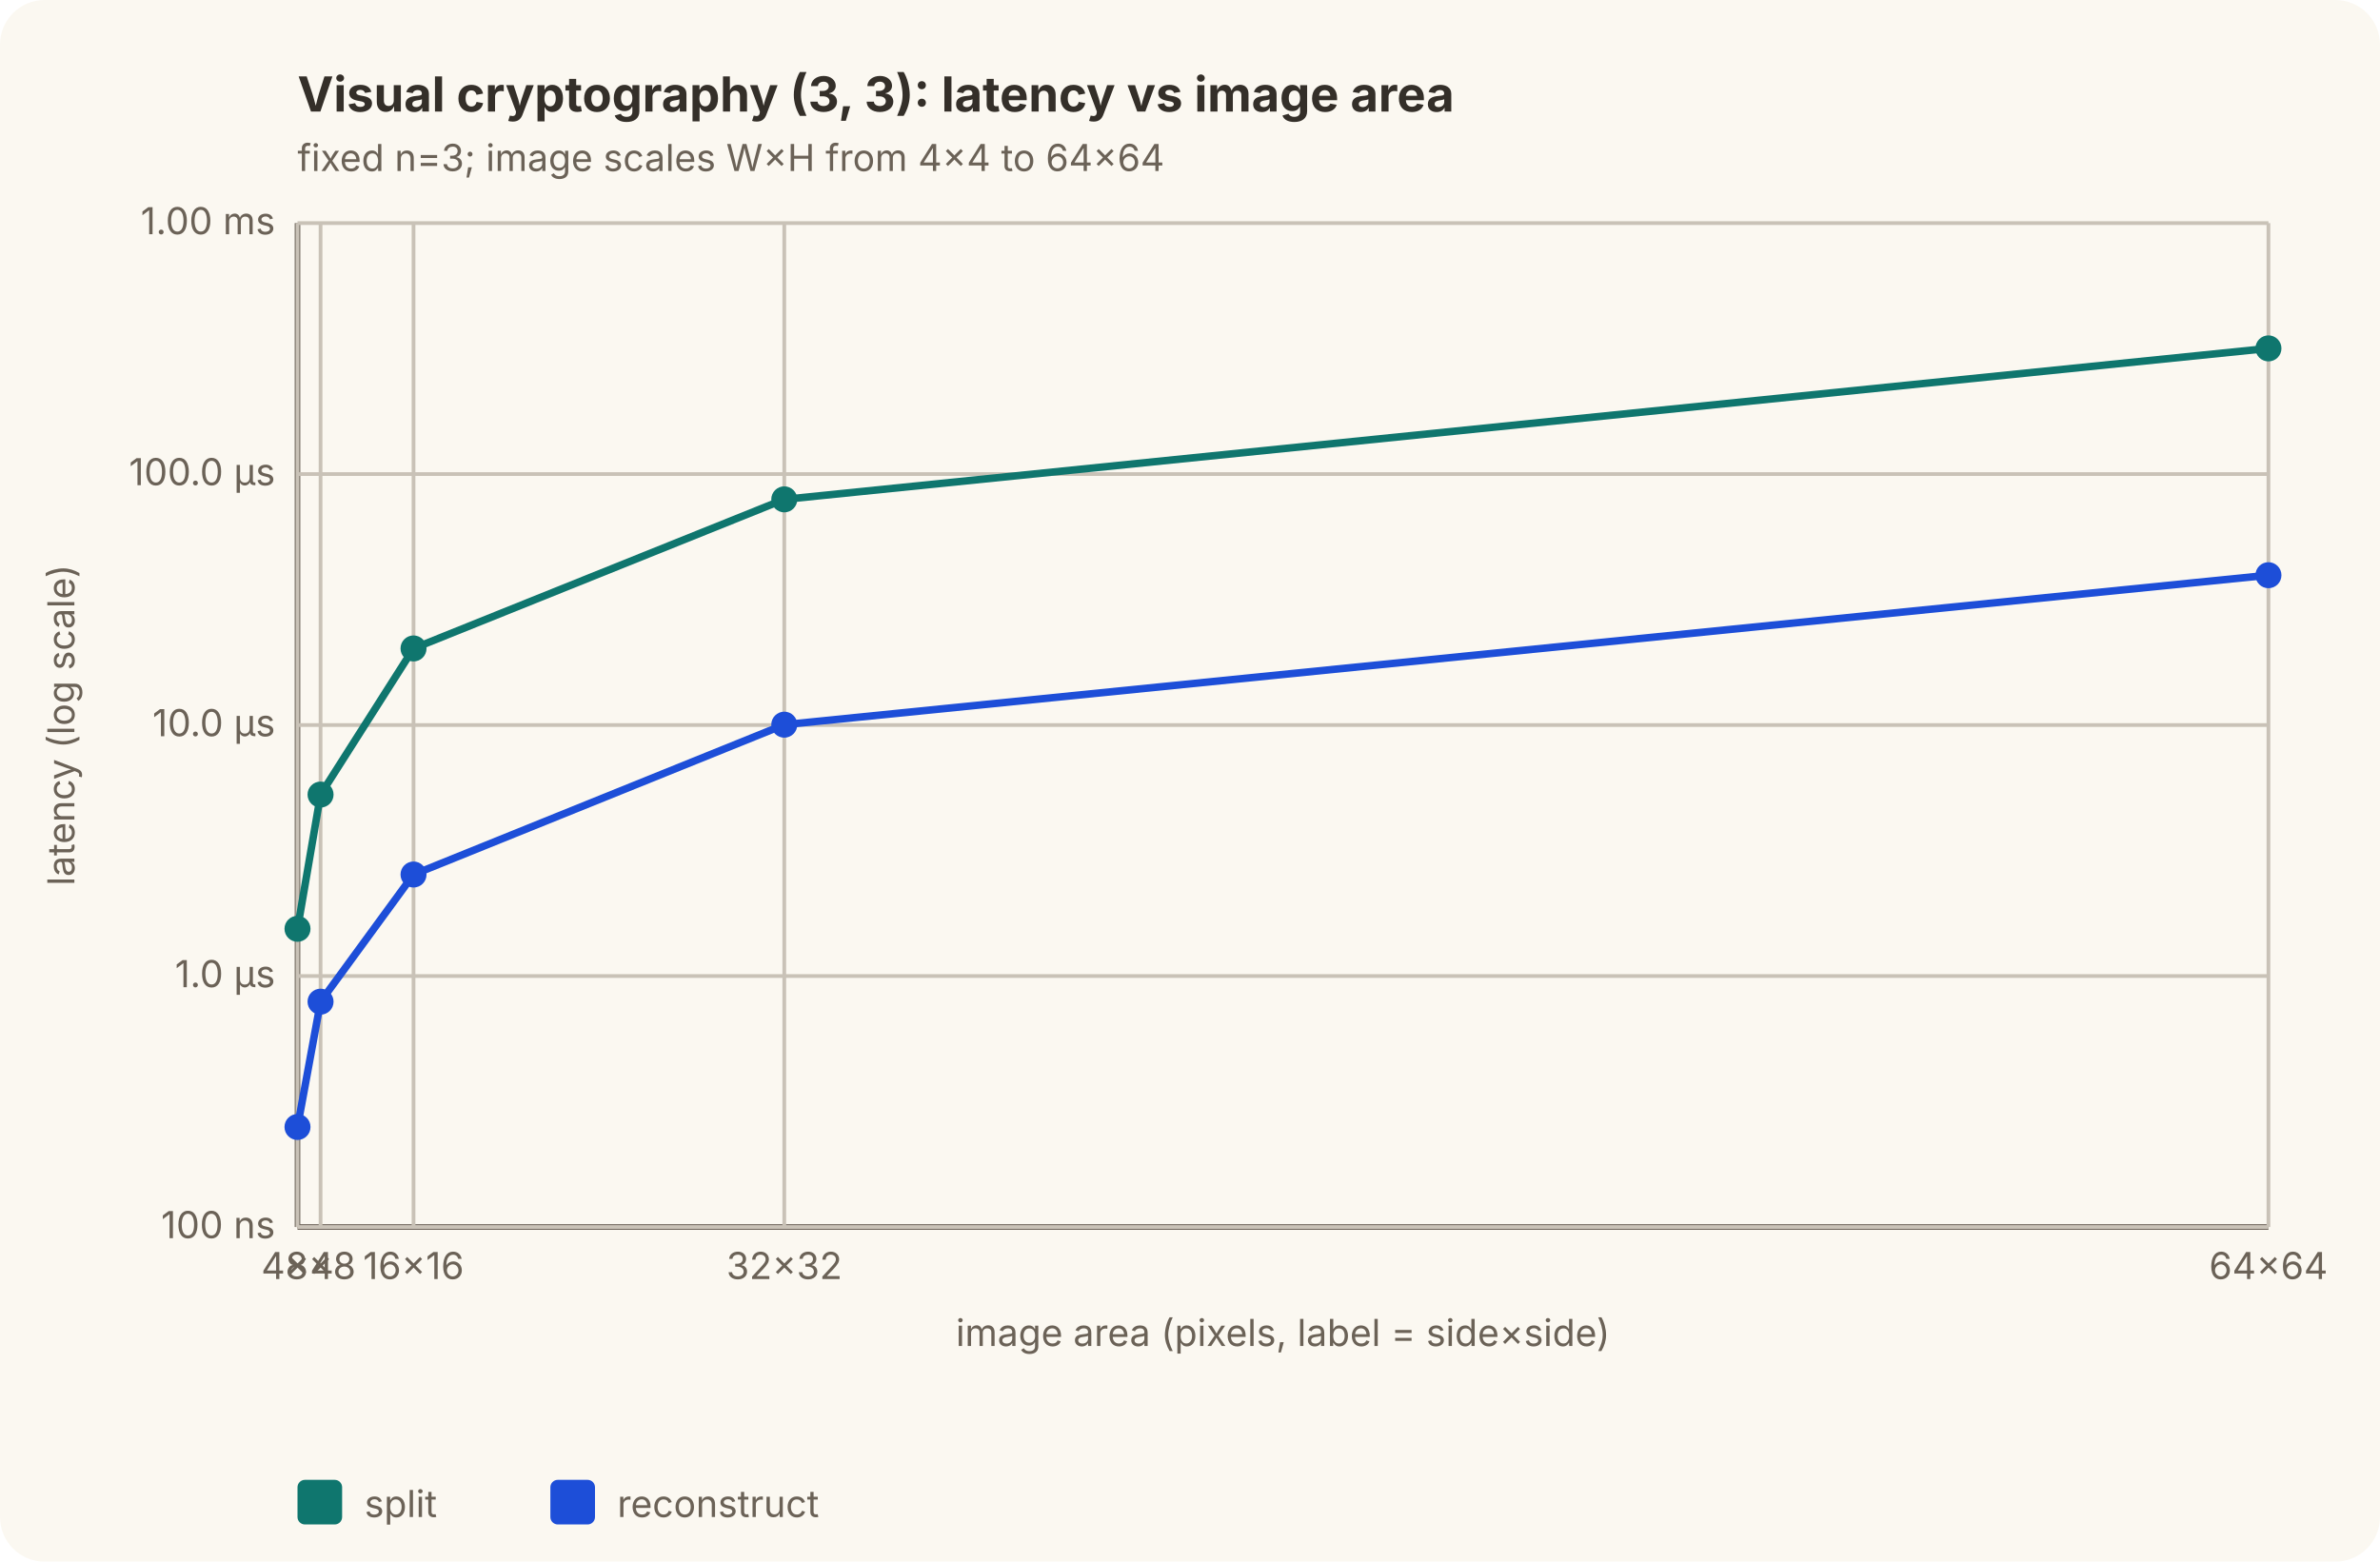
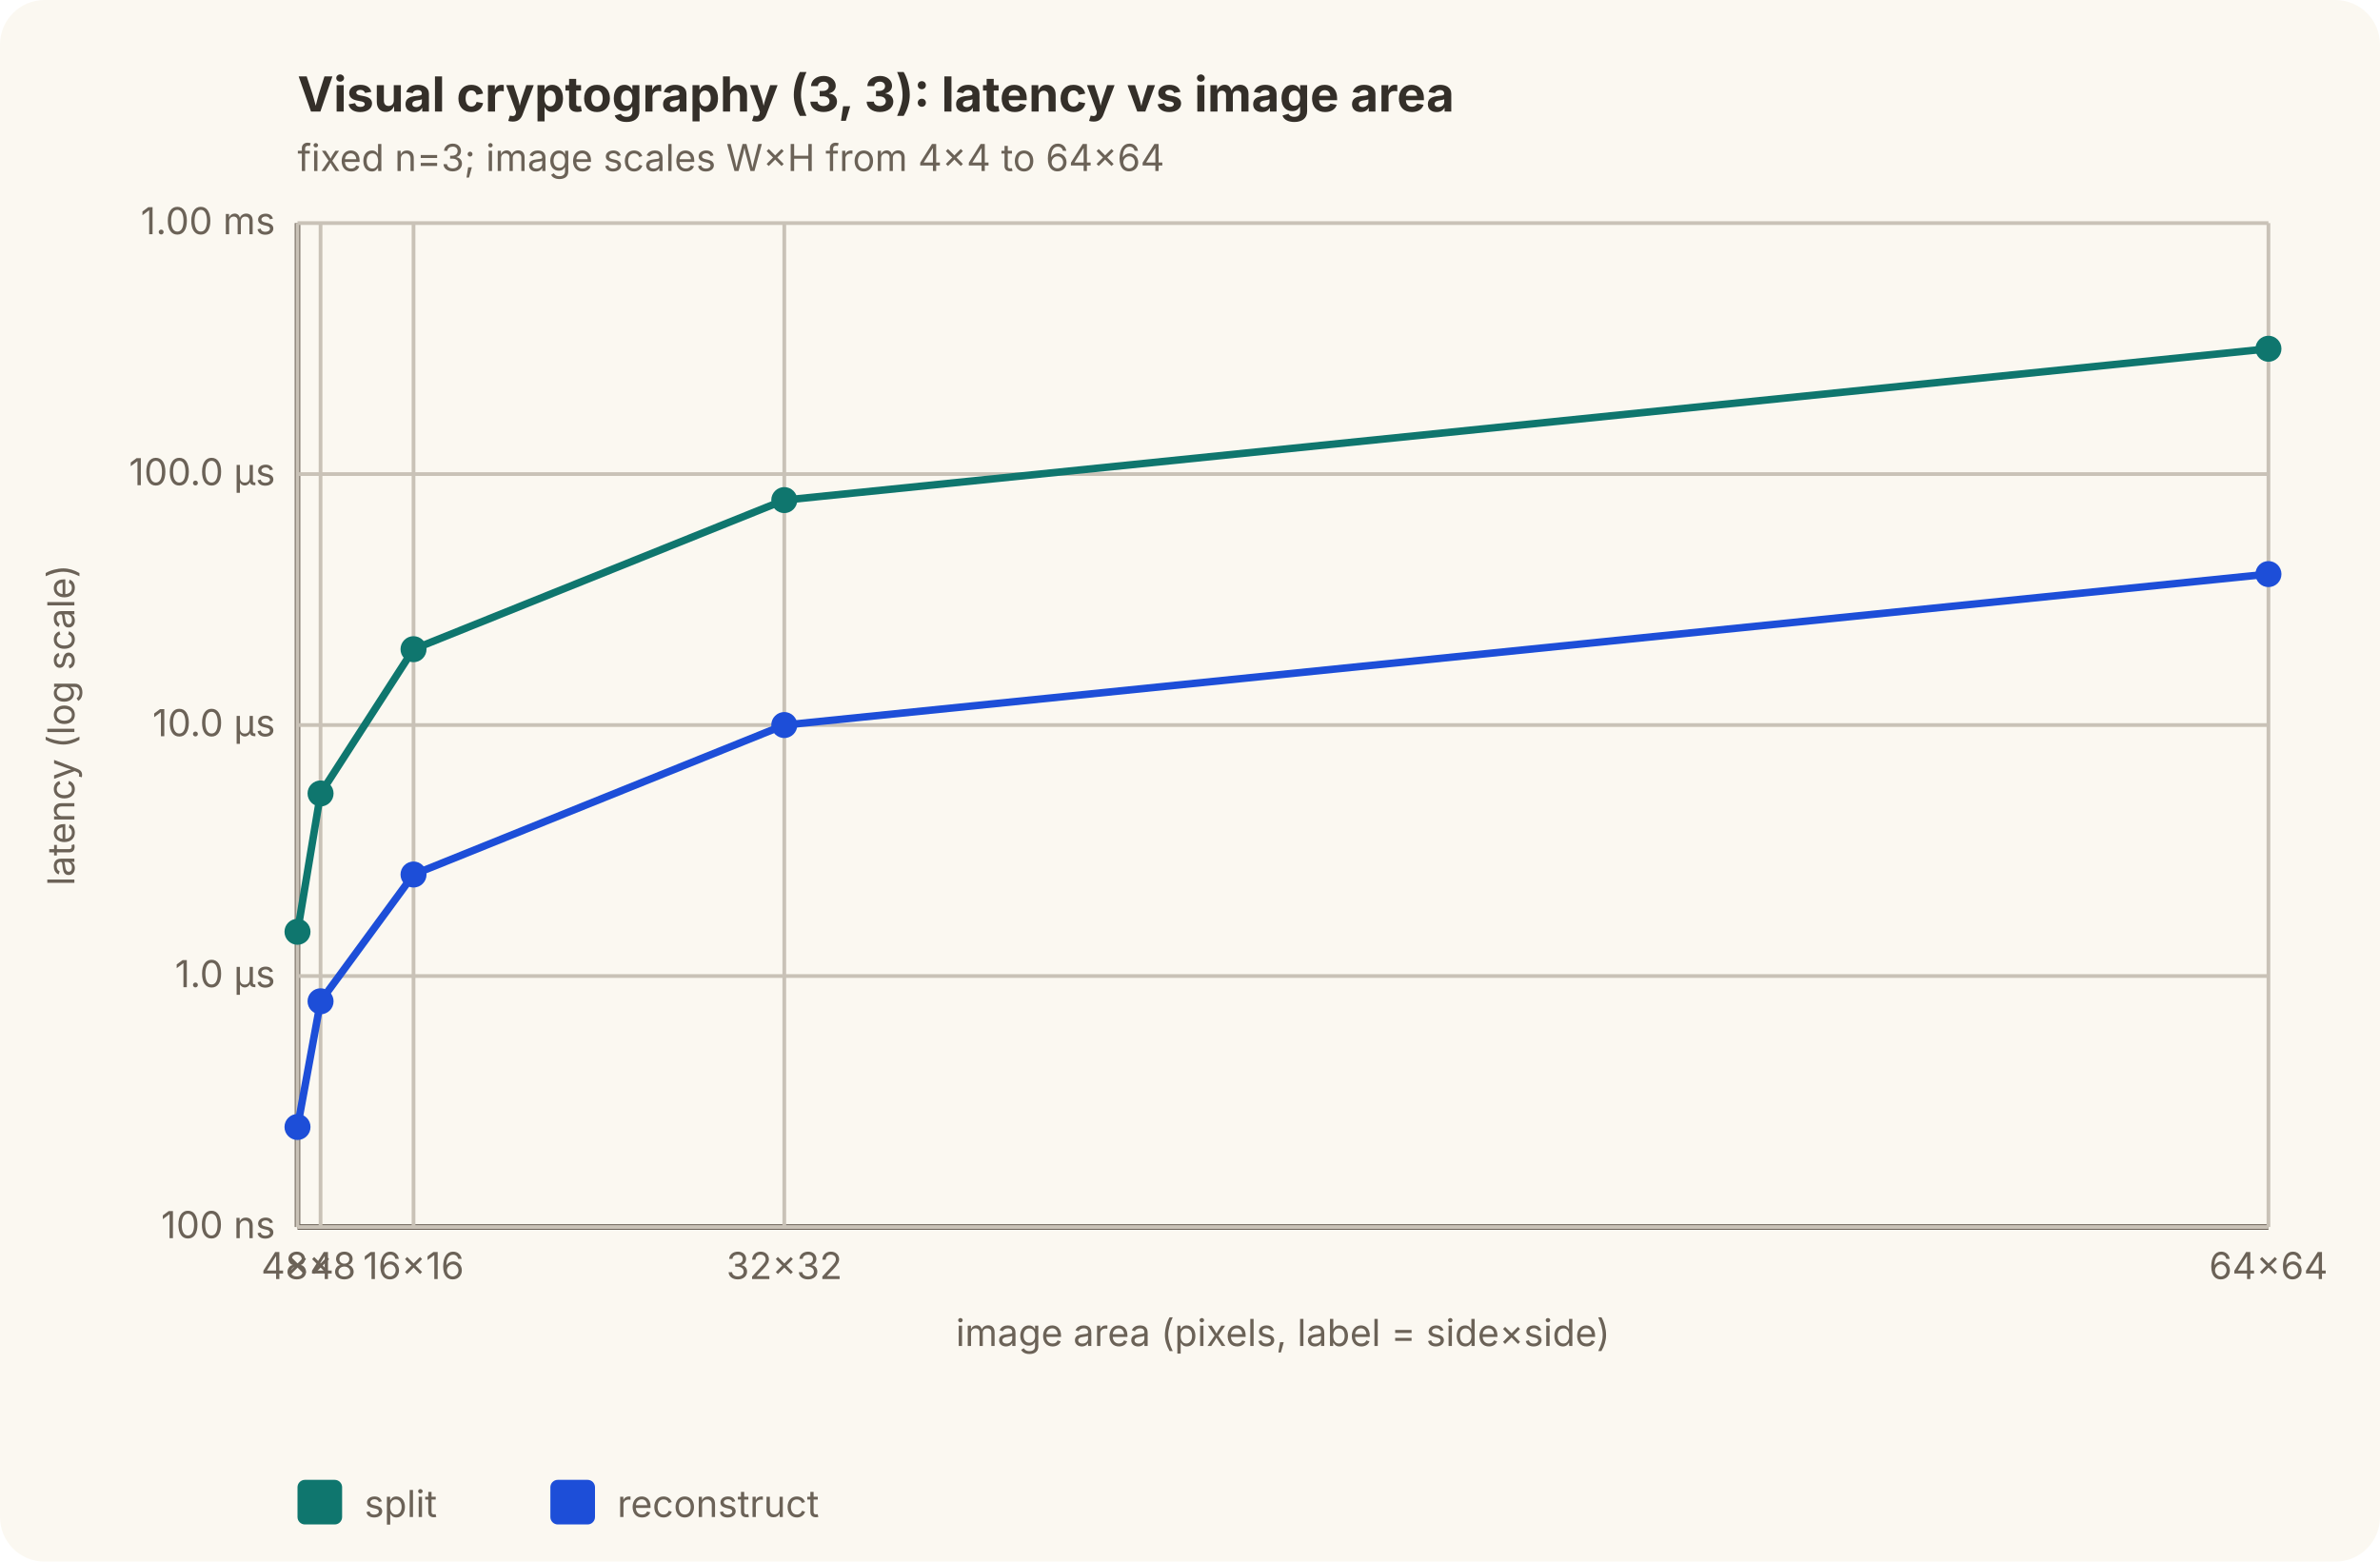
<svg xmlns="http://www.w3.org/2000/svg" width="640" height="420" viewBox="0 0 640 420" role="img">
  <style>
    .bg { fill: #fbf8f1; }
    .grid { stroke: #c9c2b7; stroke-width: 1; fill: none; }
    .axis { stroke: #6b6257; stroke-width: 1.5; fill: none; }
    .label { fill: #342f29; font: 11px ui-sans-serif, -apple-system, sans-serif; }
    .small { fill: #6b6257; font: 10px ui-sans-serif, -apple-system, sans-serif; }
    .title { fill: #342f29; font: bold 13px ui-sans-serif, -apple-system, sans-serif; }
  </style>
  <rect class="bg" x="0" y="0" width="640" height="420" rx="12" />
  <line class="axis" x1="80.0" y1="330.0" x2="610.0" y2="330.0" />
  <line class="axis" x1="80.0" y1="60.0" x2="80.0" y2="330.0" />
  <line class="grid" x1="80.0" y1="330.0" x2="610.0" y2="330.0" />
  <text class="small" x="74.0" y="333.0" text-anchor="end">100 ns</text>
  <line class="grid" x1="80.0" y1="262.5" x2="610.0" y2="262.5" />
  <text class="small" x="74.0" y="265.5" text-anchor="end">1.0 µs</text>
  <line class="grid" x1="80.0" y1="195.0" x2="610.0" y2="195.0" />
  <text class="small" x="74.0" y="198.0" text-anchor="end">10.0 µs</text>
  <line class="grid" x1="80.0" y1="127.5" x2="610.0" y2="127.5" />
  <text class="small" x="74.0" y="130.5" text-anchor="end">100.0 µs</text>
  <line class="grid" x1="80.0" y1="60.0" x2="610.0" y2="60.0" />
  <text class="small" x="74.0" y="63.0" text-anchor="end">1.00 ms</text>
  <line class="grid" x1="80.0" y1="60.0" x2="80.0" y2="330.0" />
  <text class="small" x="80.0" y="344.0" text-anchor="middle">4×4</text>
  <line class="grid" x1="86.2" y1="60.0" x2="86.2" y2="330.0" />
  <text class="small" x="86.2" y="344.0" text-anchor="middle">8×8</text>
  <line class="grid" x1="111.2" y1="60.0" x2="111.2" y2="330.0" />
  <text class="small" x="111.2" y="344.0" text-anchor="middle">16×16</text>
  <line class="grid" x1="210.9" y1="60.0" x2="210.9" y2="330.0" />
  <text class="small" x="210.9" y="344.0" text-anchor="middle">32×32</text>
  <line class="grid" x1="610.0" y1="60.0" x2="610.0" y2="330.0" />
  <text class="small" x="610.0" y="344.0" text-anchor="middle">64×64</text>
-   <path d="M 80.0 249.8 L 86.2 213.7 L 111.2 174.4 L 210.9 134.3 L 610.0 93.7" stroke="#0f766e" stroke-width="2" fill="none" />
-   <circle cx="80.0" cy="249.8" r="3.5" fill="#0f766e" />
-   <circle cx="86.2" cy="213.7" r="3.5" fill="#0f766e" />
-   <circle cx="111.2" cy="174.4" r="3.5" fill="#0f766e" />
-   <circle cx="210.9" cy="134.3" r="3.5" fill="#0f766e" />
-   <circle cx="610.0" cy="93.7" r="3.5" fill="#0f766e" />
-   <path d="M 80.0 303.1 L 86.2 269.4 L 111.2 235.2 L 210.9 194.9 L 610.0 154.7" stroke="#1d4ed8" stroke-width="2" fill="none" />
+   <path d="M 80.0 250.6 L 86.2 213.4 L 111.2 174.6 L 210.9 134.5 L 610.0 93.8" stroke="#0f766e" stroke-width="2" fill="none" />
+   <circle cx="80.0" cy="250.6" r="3.5" fill="#0f766e" />
+   <circle cx="86.2" cy="213.4" r="3.5" fill="#0f766e" />
+   <circle cx="111.2" cy="174.6" r="3.5" fill="#0f766e" />
+   <circle cx="210.9" cy="134.5" r="3.5" fill="#0f766e" />
+   <circle cx="610.0" cy="93.8" r="3.5" fill="#0f766e" />
+   <path d="M 80.0 303.1 L 86.2 269.3 L 111.2 235.2 L 210.9 195.0 L 610.0 154.4" stroke="#1d4ed8" stroke-width="2" fill="none" />
  <circle cx="80.0" cy="303.1" r="3.5" fill="#1d4ed8" />
-   <circle cx="86.2" cy="269.4" r="3.5" fill="#1d4ed8" />
+   <circle cx="86.2" cy="269.3" r="3.5" fill="#1d4ed8" />
  <circle cx="111.2" cy="235.2" r="3.5" fill="#1d4ed8" />
-   <circle cx="210.9" cy="194.9" r="3.5" fill="#1d4ed8" />
-   <circle cx="610.0" cy="154.7" r="3.5" fill="#1d4ed8" />
+   <circle cx="210.9" cy="195.0" r="3.5" fill="#1d4ed8" />
+   <circle cx="610.0" cy="154.4" r="3.5" fill="#1d4ed8" />
  <text class="title" x="80.0" y="30.0">Visual cryptography (3, 3): latency vs image area</text>
  <text class="small" x="80.0" y="46.0">fixed n=3; image scales W×H from 4×4 to 64×64</text>
  <text class="small" x="345.0" y="362.0" text-anchor="middle">image area (pixels, label = side×side)</text>
  <text class="small" x="20" y="195.0" transform="rotate(-90 20 195.0)" text-anchor="middle">latency (log scale)</text>
  <rect x="80.0" y="398.0" width="12" height="12" fill="#0f766e" rx="2" />
  <text class="small" x="98.0" y="408.0">split</text>
  <rect x="148.0" y="398.0" width="12" height="12" fill="#1d4ed8" rx="2" />
  <text class="small" x="166.0" y="408.0">reconstruct</text>
</svg>
